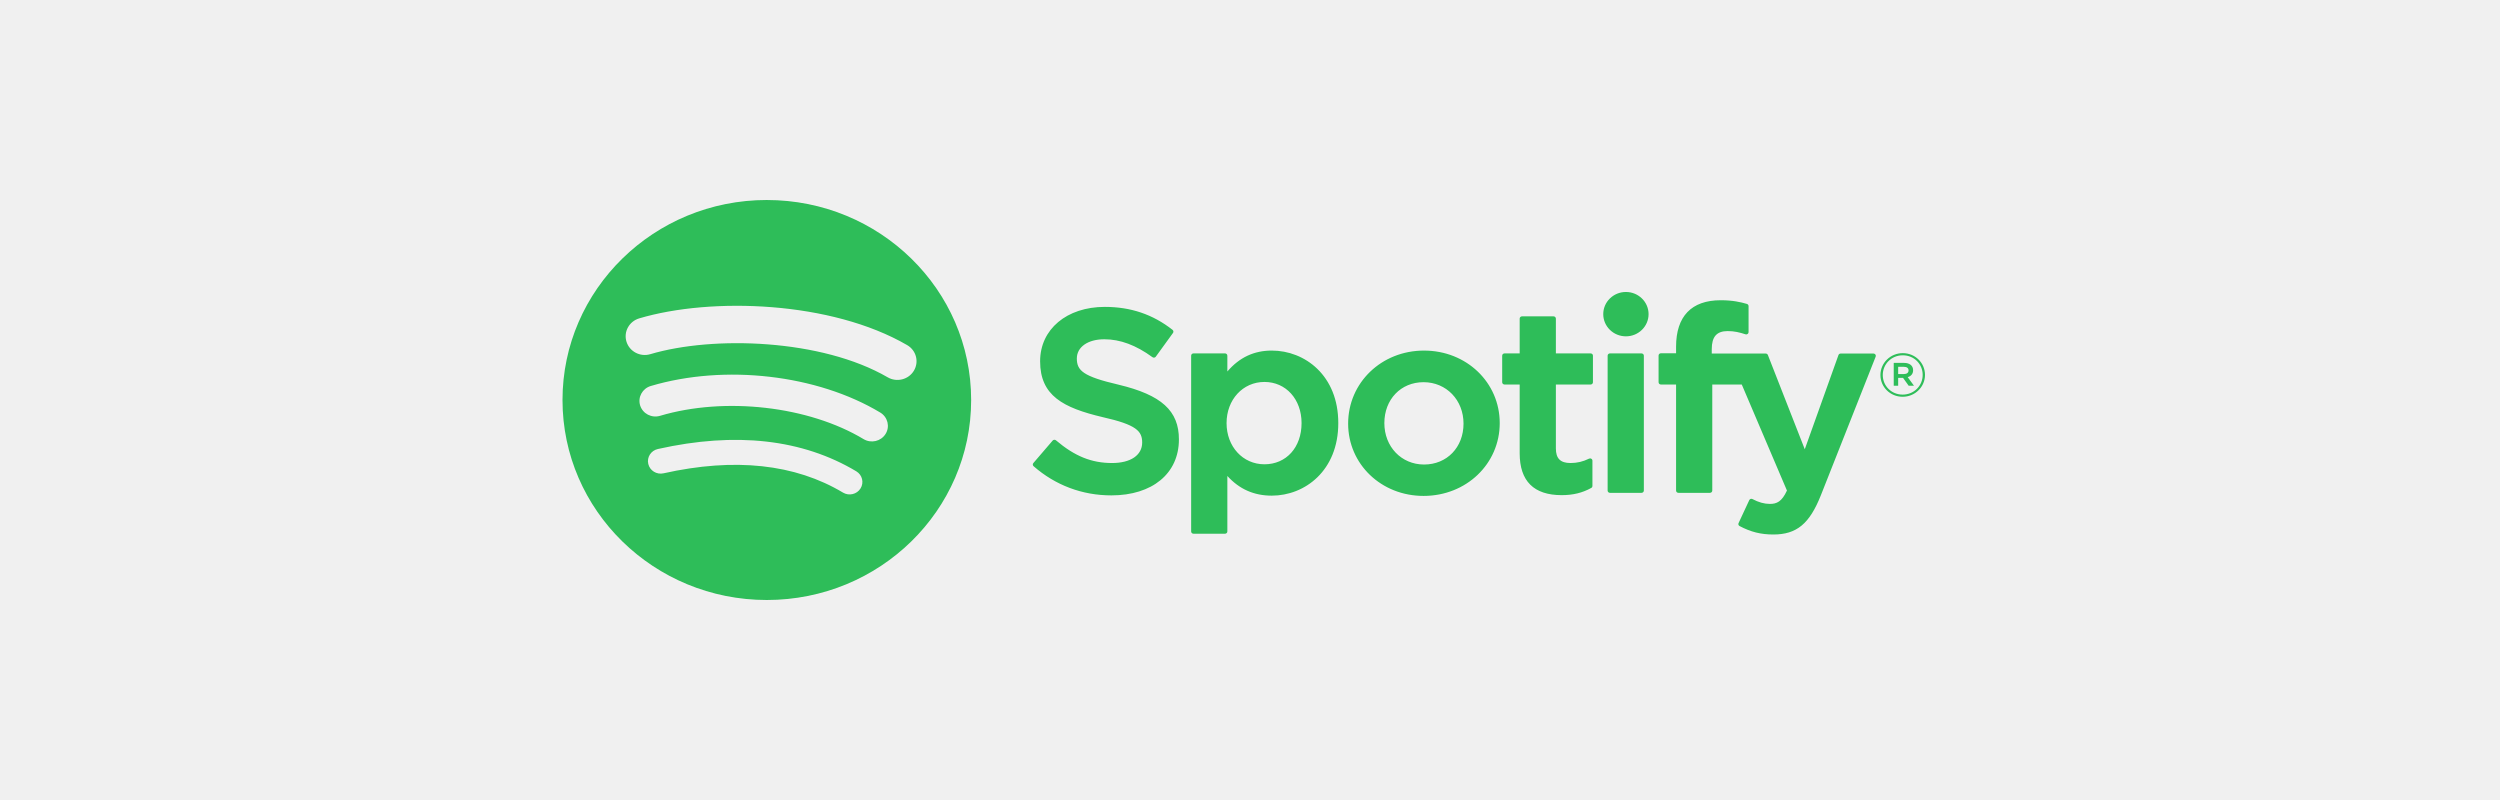
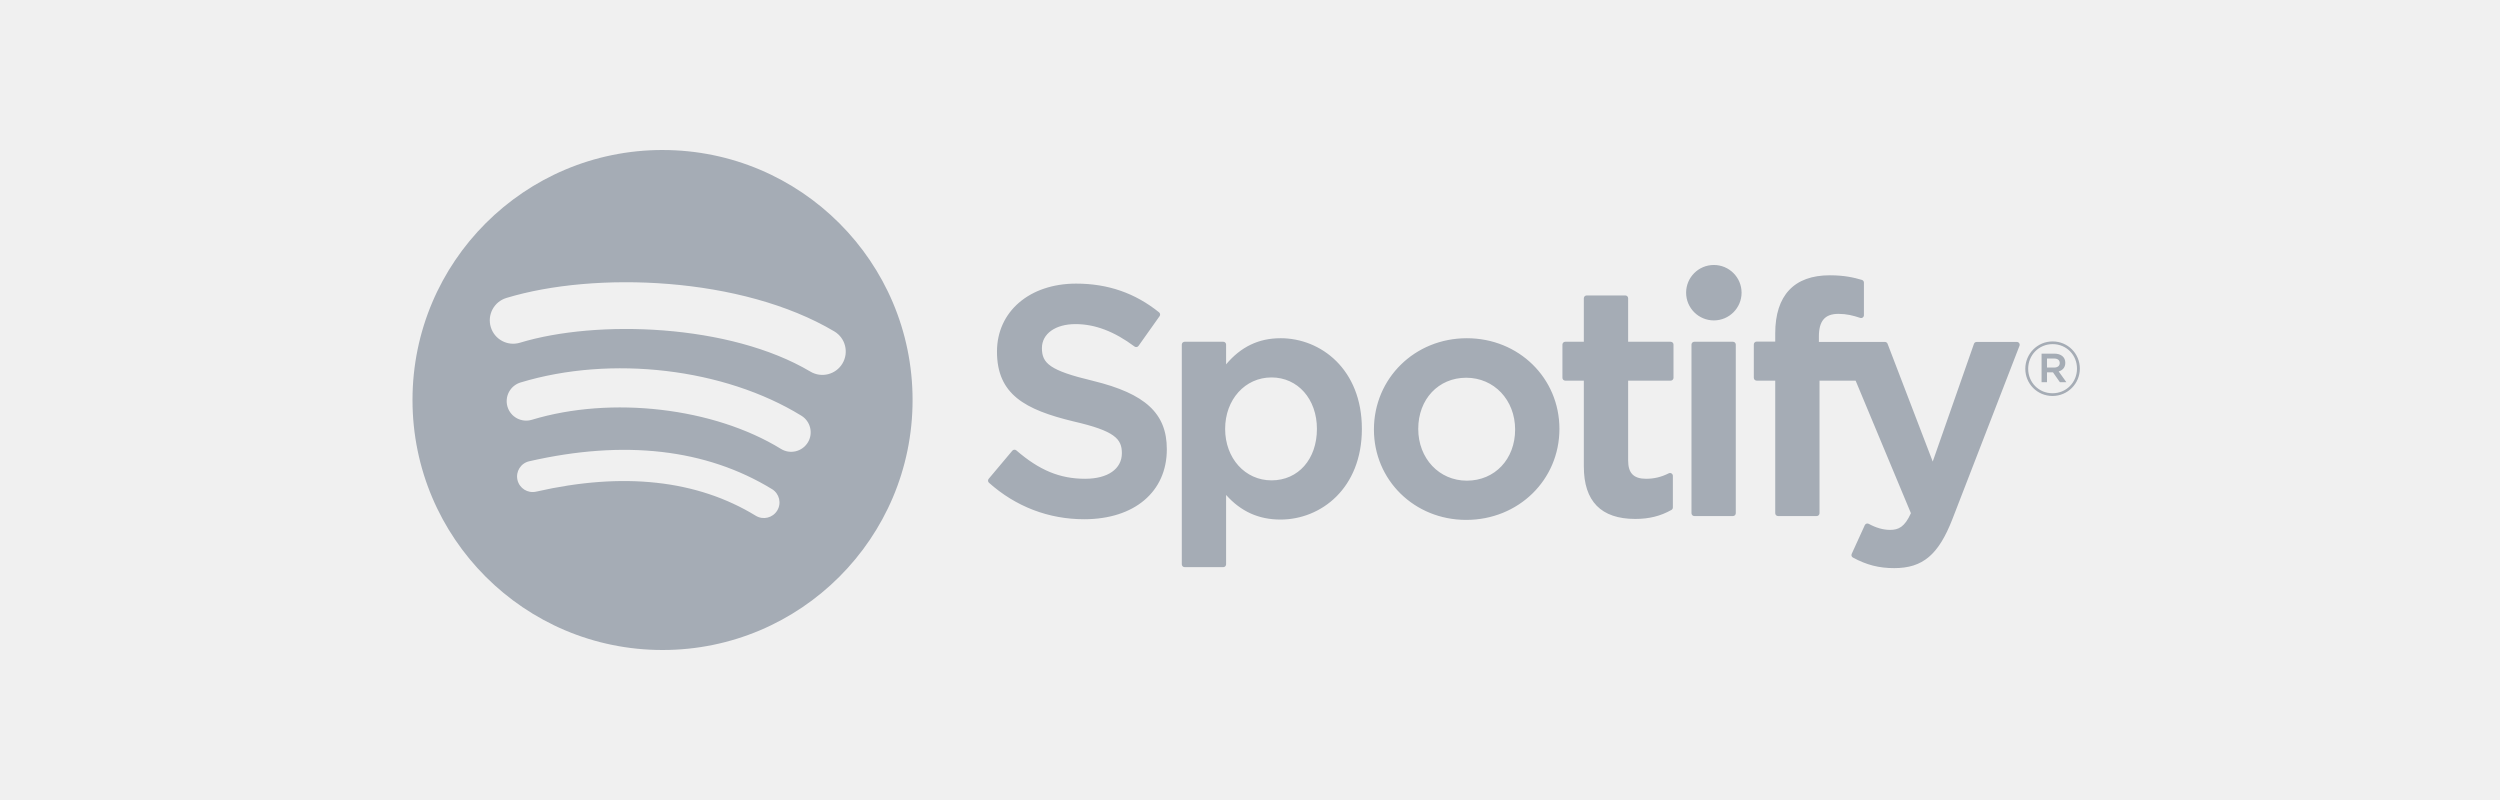
<svg xmlns="http://www.w3.org/2000/svg" width="200" height="64" viewBox="0 0 200 64" fill="none">
-   <g clip-path="url(#clip0_1833_15063)">
-     <path d="M61.346 16C52.319 16 45 23.163 45 32C45 40.837 52.319 48 61.346 48C70.374 48 77.692 40.837 77.692 32C77.692 23.164 70.374 16.001 61.346 16.001L61.346 16ZM68.842 39.076C68.549 39.547 67.921 39.695 67.441 39.408C63.603 37.112 58.771 36.593 53.081 37.865C52.533 37.988 51.987 37.652 51.862 37.115C51.736 36.579 52.078 36.044 52.628 35.921C58.855 34.528 64.196 35.128 68.504 37.705C68.984 37.993 69.137 38.607 68.842 39.077L68.842 39.076ZM70.843 34.72C70.473 35.307 69.689 35.492 69.09 35.131C64.697 32.488 57.999 31.722 52.802 33.266C52.128 33.466 51.416 33.094 51.211 32.435C51.008 31.776 51.388 31.08 52.061 30.88C57.997 29.116 65.377 29.971 70.423 33.005C71.022 33.367 71.212 34.135 70.843 34.72L70.843 34.72ZM71.014 30.184C65.746 27.121 57.054 26.839 52.025 28.334C51.217 28.573 50.363 28.127 50.118 27.336C49.873 26.545 50.329 25.71 51.137 25.47C56.911 23.754 66.51 24.085 72.575 27.61C73.301 28.032 73.54 28.95 73.109 29.66C72.68 30.372 71.739 30.606 71.015 30.184H71.014ZM89.472 30.771C86.65 30.112 86.147 29.649 86.147 28.678C86.147 27.76 87.03 27.142 88.343 27.142C89.615 27.142 90.877 27.611 92.2 28.577C92.24 28.606 92.291 28.618 92.34 28.61C92.389 28.603 92.433 28.576 92.462 28.537L93.84 26.635C93.897 26.557 93.881 26.449 93.805 26.389C92.23 25.152 90.457 24.551 88.385 24.551C85.337 24.551 83.209 26.341 83.209 28.902C83.209 31.649 85.045 32.621 88.218 33.372C90.919 33.981 91.374 34.491 91.374 35.403C91.374 36.413 90.453 37.042 88.969 37.042C87.322 37.042 85.978 36.498 84.475 35.224C84.438 35.193 84.387 35.178 84.34 35.181C84.29 35.185 84.244 35.208 84.213 35.245L82.668 37.045C82.603 37.12 82.611 37.231 82.686 37.296C84.435 38.824 86.586 39.631 88.907 39.631C92.191 39.631 94.313 37.875 94.313 35.157C94.319 32.862 92.915 31.592 89.478 30.773L89.472 30.771ZM101.742 28.046C100.318 28.046 99.151 28.595 98.188 29.719V28.454C98.188 28.354 98.105 28.272 98.004 28.272H95.476C95.374 28.272 95.292 28.354 95.292 28.454V42.516C95.292 42.616 95.374 42.697 95.476 42.697H98.004C98.105 42.697 98.188 42.616 98.188 42.516V38.077C99.151 39.135 100.319 39.652 101.742 39.652C104.386 39.652 107.063 37.659 107.063 33.85C107.067 30.039 104.389 28.046 101.744 28.046L101.742 28.046ZM104.125 33.85C104.125 35.789 102.904 37.143 101.156 37.143C99.428 37.143 98.125 35.728 98.125 33.85C98.125 31.971 99.428 30.556 101.156 30.556C102.876 30.556 104.125 31.941 104.125 33.849L104.125 33.85ZM113.925 28.046C110.52 28.046 107.851 30.613 107.851 33.891C107.851 37.133 110.501 39.673 113.884 39.673C117.302 39.673 119.978 37.115 119.978 33.849C119.978 30.596 117.32 28.047 113.925 28.047L113.925 28.046ZM113.925 37.162C112.114 37.162 110.748 35.738 110.748 33.849C110.748 31.952 112.067 30.575 113.884 30.575C115.707 30.575 117.082 32 117.082 33.89C117.082 35.787 115.755 37.162 113.926 37.162H113.925ZM127.251 28.272H124.47V25.489C124.47 25.39 124.388 25.308 124.286 25.308H121.759C121.657 25.308 121.574 25.39 121.574 25.489V28.272H120.359C120.257 28.272 120.175 28.354 120.175 28.454V30.58C120.175 30.679 120.257 30.761 120.359 30.761H121.574V36.262C121.574 38.485 122.704 39.612 124.933 39.612C125.84 39.612 126.592 39.428 127.301 39.035C127.358 39.004 127.394 38.943 127.394 38.878V36.854C127.394 36.791 127.361 36.732 127.306 36.7C127.251 36.666 127.183 36.664 127.126 36.691C126.639 36.931 126.169 37.042 125.643 37.042C124.832 37.042 124.47 36.681 124.47 35.874V30.762H127.251C127.353 30.762 127.435 30.68 127.435 30.581V28.455C127.439 28.355 127.357 28.273 127.254 28.273L127.251 28.272ZM136.94 28.283V27.941C136.94 26.936 137.334 26.487 138.218 26.487C138.745 26.487 139.168 26.59 139.642 26.745C139.7 26.763 139.761 26.754 139.808 26.719C139.857 26.685 139.885 26.63 139.885 26.572V24.488C139.885 24.408 139.832 24.338 139.754 24.314C139.253 24.168 138.613 24.019 137.654 24.019C135.319 24.019 134.086 25.305 134.086 27.738V28.262H132.871C132.77 28.262 132.686 28.343 132.686 28.443V30.58C132.686 30.679 132.77 30.761 132.871 30.761H134.086V39.246C134.086 39.346 134.168 39.427 134.27 39.427H136.797C136.899 39.427 136.982 39.346 136.982 39.246V30.762H139.342L142.956 39.244C142.546 40.135 142.142 40.313 141.591 40.313C141.146 40.313 140.677 40.183 140.198 39.926C140.153 39.901 140.099 39.898 140.051 39.912C140.003 39.929 139.962 39.964 139.942 40.01L139.085 41.849C139.044 41.936 139.079 42.038 139.165 42.083C140.059 42.557 140.866 42.76 141.864 42.76C143.73 42.76 144.761 41.909 145.67 39.62L150.054 28.531C150.076 28.475 150.07 28.412 150.035 28.363C150 28.313 149.944 28.284 149.883 28.284H147.252C147.173 28.284 147.103 28.333 147.077 28.405L144.382 35.94L141.43 28.4C141.403 28.33 141.334 28.284 141.258 28.284H136.94L136.94 28.283ZM131.323 28.272H128.796C128.694 28.272 128.61 28.354 128.61 28.454V39.246C128.61 39.346 128.694 39.427 128.796 39.427H131.323C131.425 39.427 131.508 39.346 131.508 39.246V28.454C131.508 28.431 131.503 28.407 131.494 28.385C131.485 28.363 131.471 28.343 131.454 28.326C131.437 28.309 131.416 28.296 131.394 28.287C131.371 28.278 131.347 28.273 131.323 28.273L131.323 28.272ZM130.074 23.358C129.072 23.358 128.26 24.152 128.26 25.132C128.26 26.112 129.073 26.907 130.074 26.907C131.074 26.907 131.886 26.112 131.886 25.132C131.886 24.152 131.074 23.358 130.075 23.358H130.074ZM152.212 31.742C151.212 31.742 150.434 30.956 150.434 30.001C150.434 29.047 151.222 28.251 152.222 28.251C153.222 28.251 154 29.037 154 29.991C154 30.946 153.211 31.742 152.212 31.742H152.212ZM152.222 28.424C151.311 28.424 150.622 29.133 150.622 30.001C150.622 30.869 151.306 31.568 152.213 31.568C153.124 31.568 153.814 30.86 153.814 29.991C153.814 29.124 153.128 28.424 152.223 28.424H152.222ZM152.616 30.17L153.119 30.86H152.695L152.242 30.227H151.853V30.86H151.498V29.032H152.33C152.764 29.032 153.049 29.25 153.049 29.615C153.051 29.915 152.874 30.098 152.618 30.17H152.616V30.17ZM152.316 29.346H151.853V29.924H152.316C152.547 29.924 152.685 29.813 152.685 29.635C152.685 29.447 152.546 29.346 152.316 29.346H152.316V29.346Z" fill="#2EBD59" />
+   <g clip-path="url(#clip0_421_1799)">
+     <path d="M53.003 12C41.956 12 33 20.954 33 32C33 43.046 41.956 52 53.003 52C64.051 52 73.006 43.046 73.006 32C73.006 20.955 64.051 12.001 53.003 12.001L53.003 12ZM62.176 40.845C61.817 41.434 61.05 41.619 60.462 41.26C55.765 38.39 49.852 37.741 42.89 39.332C42.219 39.485 41.55 39.065 41.397 38.394C41.243 37.723 41.662 37.055 42.335 36.902C49.955 35.16 56.491 35.91 61.763 39.131C62.351 39.492 62.537 40.258 62.176 40.846L62.176 40.845ZM64.625 35.4C64.172 36.134 63.213 36.364 62.48 35.914C57.104 32.61 48.907 31.653 42.547 33.583C41.722 33.832 40.851 33.367 40.601 32.544C40.352 31.72 40.818 30.85 41.641 30.599C48.906 28.396 57.936 29.463 64.111 33.257C64.844 33.708 65.076 34.668 64.625 35.401L64.625 35.4ZM64.835 29.73C58.387 25.901 47.752 25.549 41.596 27.417C40.608 27.717 39.562 27.159 39.263 26.17C38.964 25.182 39.521 24.137 40.51 23.837C47.576 21.692 59.322 22.107 66.745 26.512C67.634 27.04 67.925 28.188 67.398 29.076C66.873 29.964 65.721 30.257 64.835 29.73H64.835ZM87.422 30.463C83.968 29.64 83.353 29.062 83.353 27.847C83.353 26.7 84.434 25.928 86.04 25.928C87.598 25.928 89.142 26.514 90.761 27.721C90.81 27.758 90.871 27.772 90.932 27.763C90.992 27.754 91.046 27.721 91.081 27.671L92.767 25.294C92.837 25.196 92.818 25.061 92.725 24.986C90.798 23.44 88.628 22.689 86.091 22.689C82.362 22.689 79.758 24.926 79.758 28.128C79.758 31.561 82.005 32.777 85.888 33.715C89.192 34.476 89.75 35.114 89.75 36.254C89.75 37.517 88.622 38.302 86.807 38.302C84.791 38.302 83.147 37.623 81.307 36.03C81.262 35.991 81.199 35.973 81.141 35.976C81.08 35.981 81.025 36.01 80.986 36.056L79.095 38.306C79.016 38.399 79.026 38.539 79.118 38.62C81.258 40.53 83.89 41.539 86.731 41.539C90.749 41.539 93.346 39.344 93.346 35.946C93.353 33.078 91.636 31.489 87.429 30.466L87.422 30.463ZM102.437 27.058C100.695 27.058 99.266 27.744 98.088 29.149V27.567C98.088 27.442 97.987 27.34 97.862 27.34H94.77C94.645 27.34 94.544 27.442 94.544 27.567V45.145C94.544 45.27 94.645 45.372 94.77 45.372H97.862C97.987 45.372 98.088 45.27 98.088 45.145V39.596C99.267 40.919 100.696 41.565 102.437 41.565C105.673 41.565 108.95 39.074 108.95 34.312C108.954 29.549 105.677 27.057 102.441 27.057L102.437 27.058ZM105.354 34.312C105.354 36.737 103.86 38.429 101.721 38.429C99.606 38.429 98.011 36.66 98.011 34.312C98.011 31.964 99.606 30.195 101.721 30.195C103.825 30.195 105.354 31.926 105.354 34.312L105.354 34.312ZM117.347 27.058C113.179 27.058 109.914 30.267 109.914 34.364C109.914 38.416 113.156 41.592 117.296 41.592C121.478 41.592 124.754 38.394 124.754 34.312C124.754 30.244 121.5 27.058 117.347 27.058L117.347 27.058ZM117.347 38.453C115.13 38.453 113.459 36.672 113.459 34.311C113.459 31.939 115.072 30.219 117.296 30.219C119.527 30.219 121.21 32 121.21 34.363C121.21 36.733 119.585 38.453 117.347 38.453H117.347ZM133.654 27.34H130.251V23.862C130.251 23.737 130.15 23.635 130.025 23.635H126.933C126.808 23.635 126.707 23.737 126.707 23.862V27.34H125.22C125.095 27.34 124.994 27.442 124.994 27.567V30.224C124.994 30.349 125.095 30.451 125.22 30.451H126.707V37.327C126.707 40.106 128.09 41.515 130.818 41.515C131.927 41.515 132.847 41.286 133.715 40.794C133.785 40.755 133.829 40.678 133.829 40.598V38.067C133.829 37.989 133.788 37.915 133.721 37.874C133.654 37.832 133.57 37.83 133.501 37.864C132.905 38.164 132.33 38.302 131.686 38.302C130.694 38.302 130.251 37.852 130.251 36.842V30.452H133.654C133.779 30.452 133.88 30.351 133.88 30.226V27.569C133.884 27.444 133.784 27.342 133.657 27.342L133.654 27.34ZM145.511 27.354V26.927C145.511 25.67 145.993 25.109 147.074 25.109C147.719 25.109 148.237 25.237 148.817 25.431C148.888 25.453 148.963 25.442 149.021 25.399C149.081 25.357 149.114 25.288 149.114 25.215V22.61C149.114 22.51 149.05 22.422 148.954 22.393C148.342 22.21 147.558 22.023 146.384 22.023C143.528 22.023 142.018 23.632 142.018 26.673V27.327H140.532C140.407 27.327 140.305 27.429 140.305 27.553V30.224C140.305 30.349 140.407 30.451 140.532 30.451H142.018V41.057C142.018 41.182 142.118 41.284 142.243 41.284H145.336C145.461 41.284 145.562 41.182 145.562 41.057V30.452H148.45L152.873 41.055C152.371 42.169 151.877 42.391 151.203 42.391C150.658 42.391 150.084 42.228 149.498 41.907C149.443 41.877 149.377 41.872 149.318 41.89C149.259 41.911 149.209 41.955 149.184 42.012L148.136 44.312C148.086 44.42 148.129 44.548 148.233 44.604C149.327 45.197 150.315 45.45 151.536 45.45C153.819 45.45 155.082 44.386 156.194 41.525L161.559 27.663C161.586 27.594 161.578 27.515 161.535 27.453C161.493 27.392 161.424 27.355 161.349 27.355H158.13C158.034 27.355 157.947 27.416 157.916 27.507L154.618 36.925L151.005 27.5C150.972 27.413 150.888 27.355 150.794 27.355H145.511L145.511 27.354ZM138.637 27.34H135.544C135.419 27.34 135.318 27.442 135.318 27.567V41.057C135.318 41.182 135.419 41.284 135.544 41.284H138.637C138.761 41.284 138.863 41.182 138.863 41.057V27.568C138.864 27.538 138.858 27.509 138.846 27.481C138.835 27.454 138.818 27.429 138.797 27.407C138.776 27.387 138.751 27.37 138.723 27.358C138.696 27.347 138.666 27.341 138.637 27.341L138.637 27.34ZM137.108 21.198C135.883 21.198 134.889 22.19 134.889 23.415C134.889 24.64 135.883 25.633 137.108 25.633C138.333 25.633 139.326 24.64 139.326 23.415C139.326 22.19 138.332 21.198 137.109 21.198H137.108ZM164.2 31.678C162.976 31.678 162.024 30.695 162.024 29.502C162.024 28.308 162.988 27.314 164.211 27.314C165.435 27.314 166.388 28.297 166.388 29.489C166.388 30.683 165.423 31.678 164.2 31.678H164.2ZM164.212 27.53C163.097 27.53 162.254 28.417 162.254 29.502C162.254 30.586 163.091 31.46 164.201 31.46C165.315 31.46 166.16 30.575 166.16 29.489C166.16 28.405 165.321 27.53 164.213 27.53H164.212ZM164.694 29.713L165.31 30.575H164.791L164.237 29.784H163.76V30.575H163.326V28.291H164.345C164.875 28.291 165.224 28.562 165.224 29.019C165.227 29.394 165.009 29.622 164.696 29.713H164.694V29.713ZM164.327 28.682H163.76V29.405H164.327C164.609 29.405 164.778 29.267 164.778 29.043C164.778 28.808 164.609 28.682 164.327 28.682H164.327V28.682Z" fill="#A5ACB5" />
  </g>
  <defs>
-     <clipPath id="clip0_1833_15063">
-       <rect width="109" height="32" fill="white" transform="translate(45 16)" />
+     <clipPath id="clip0_421_1799">
+       <rect width="133.388" height="40" fill="white" transform="translate(33 12)" />
    </clipPath>
  </defs>
</svg>
